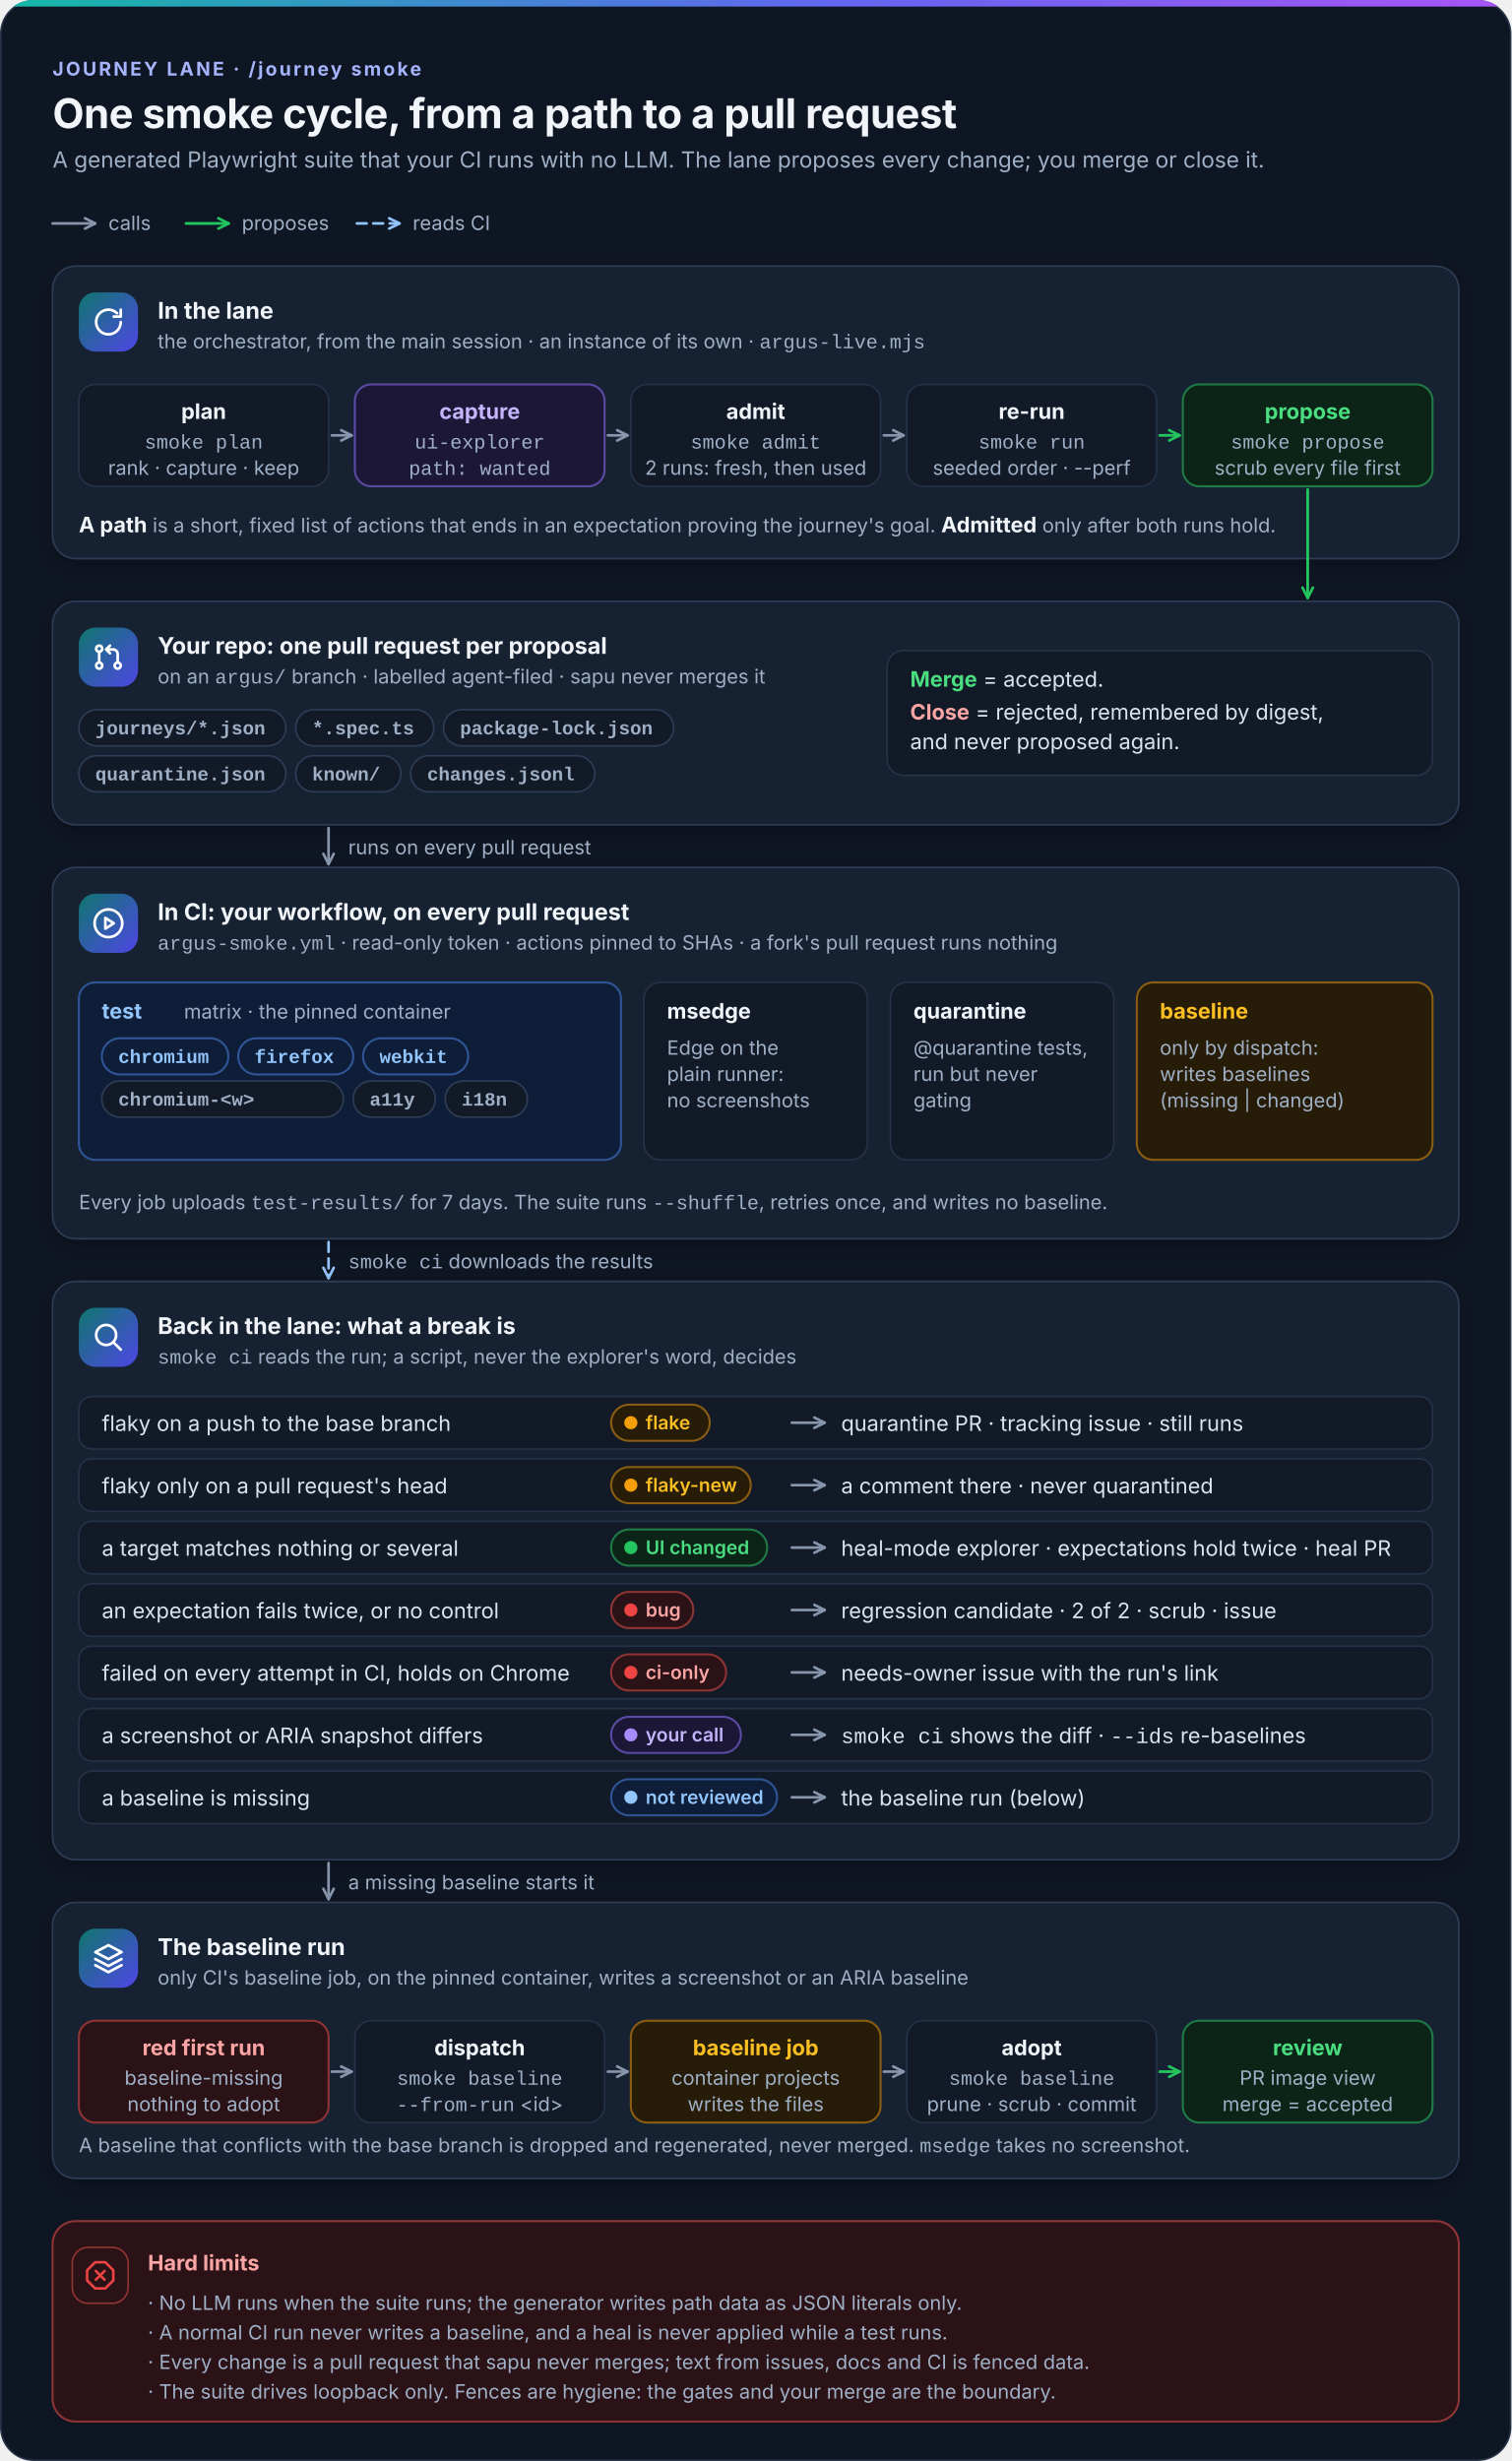
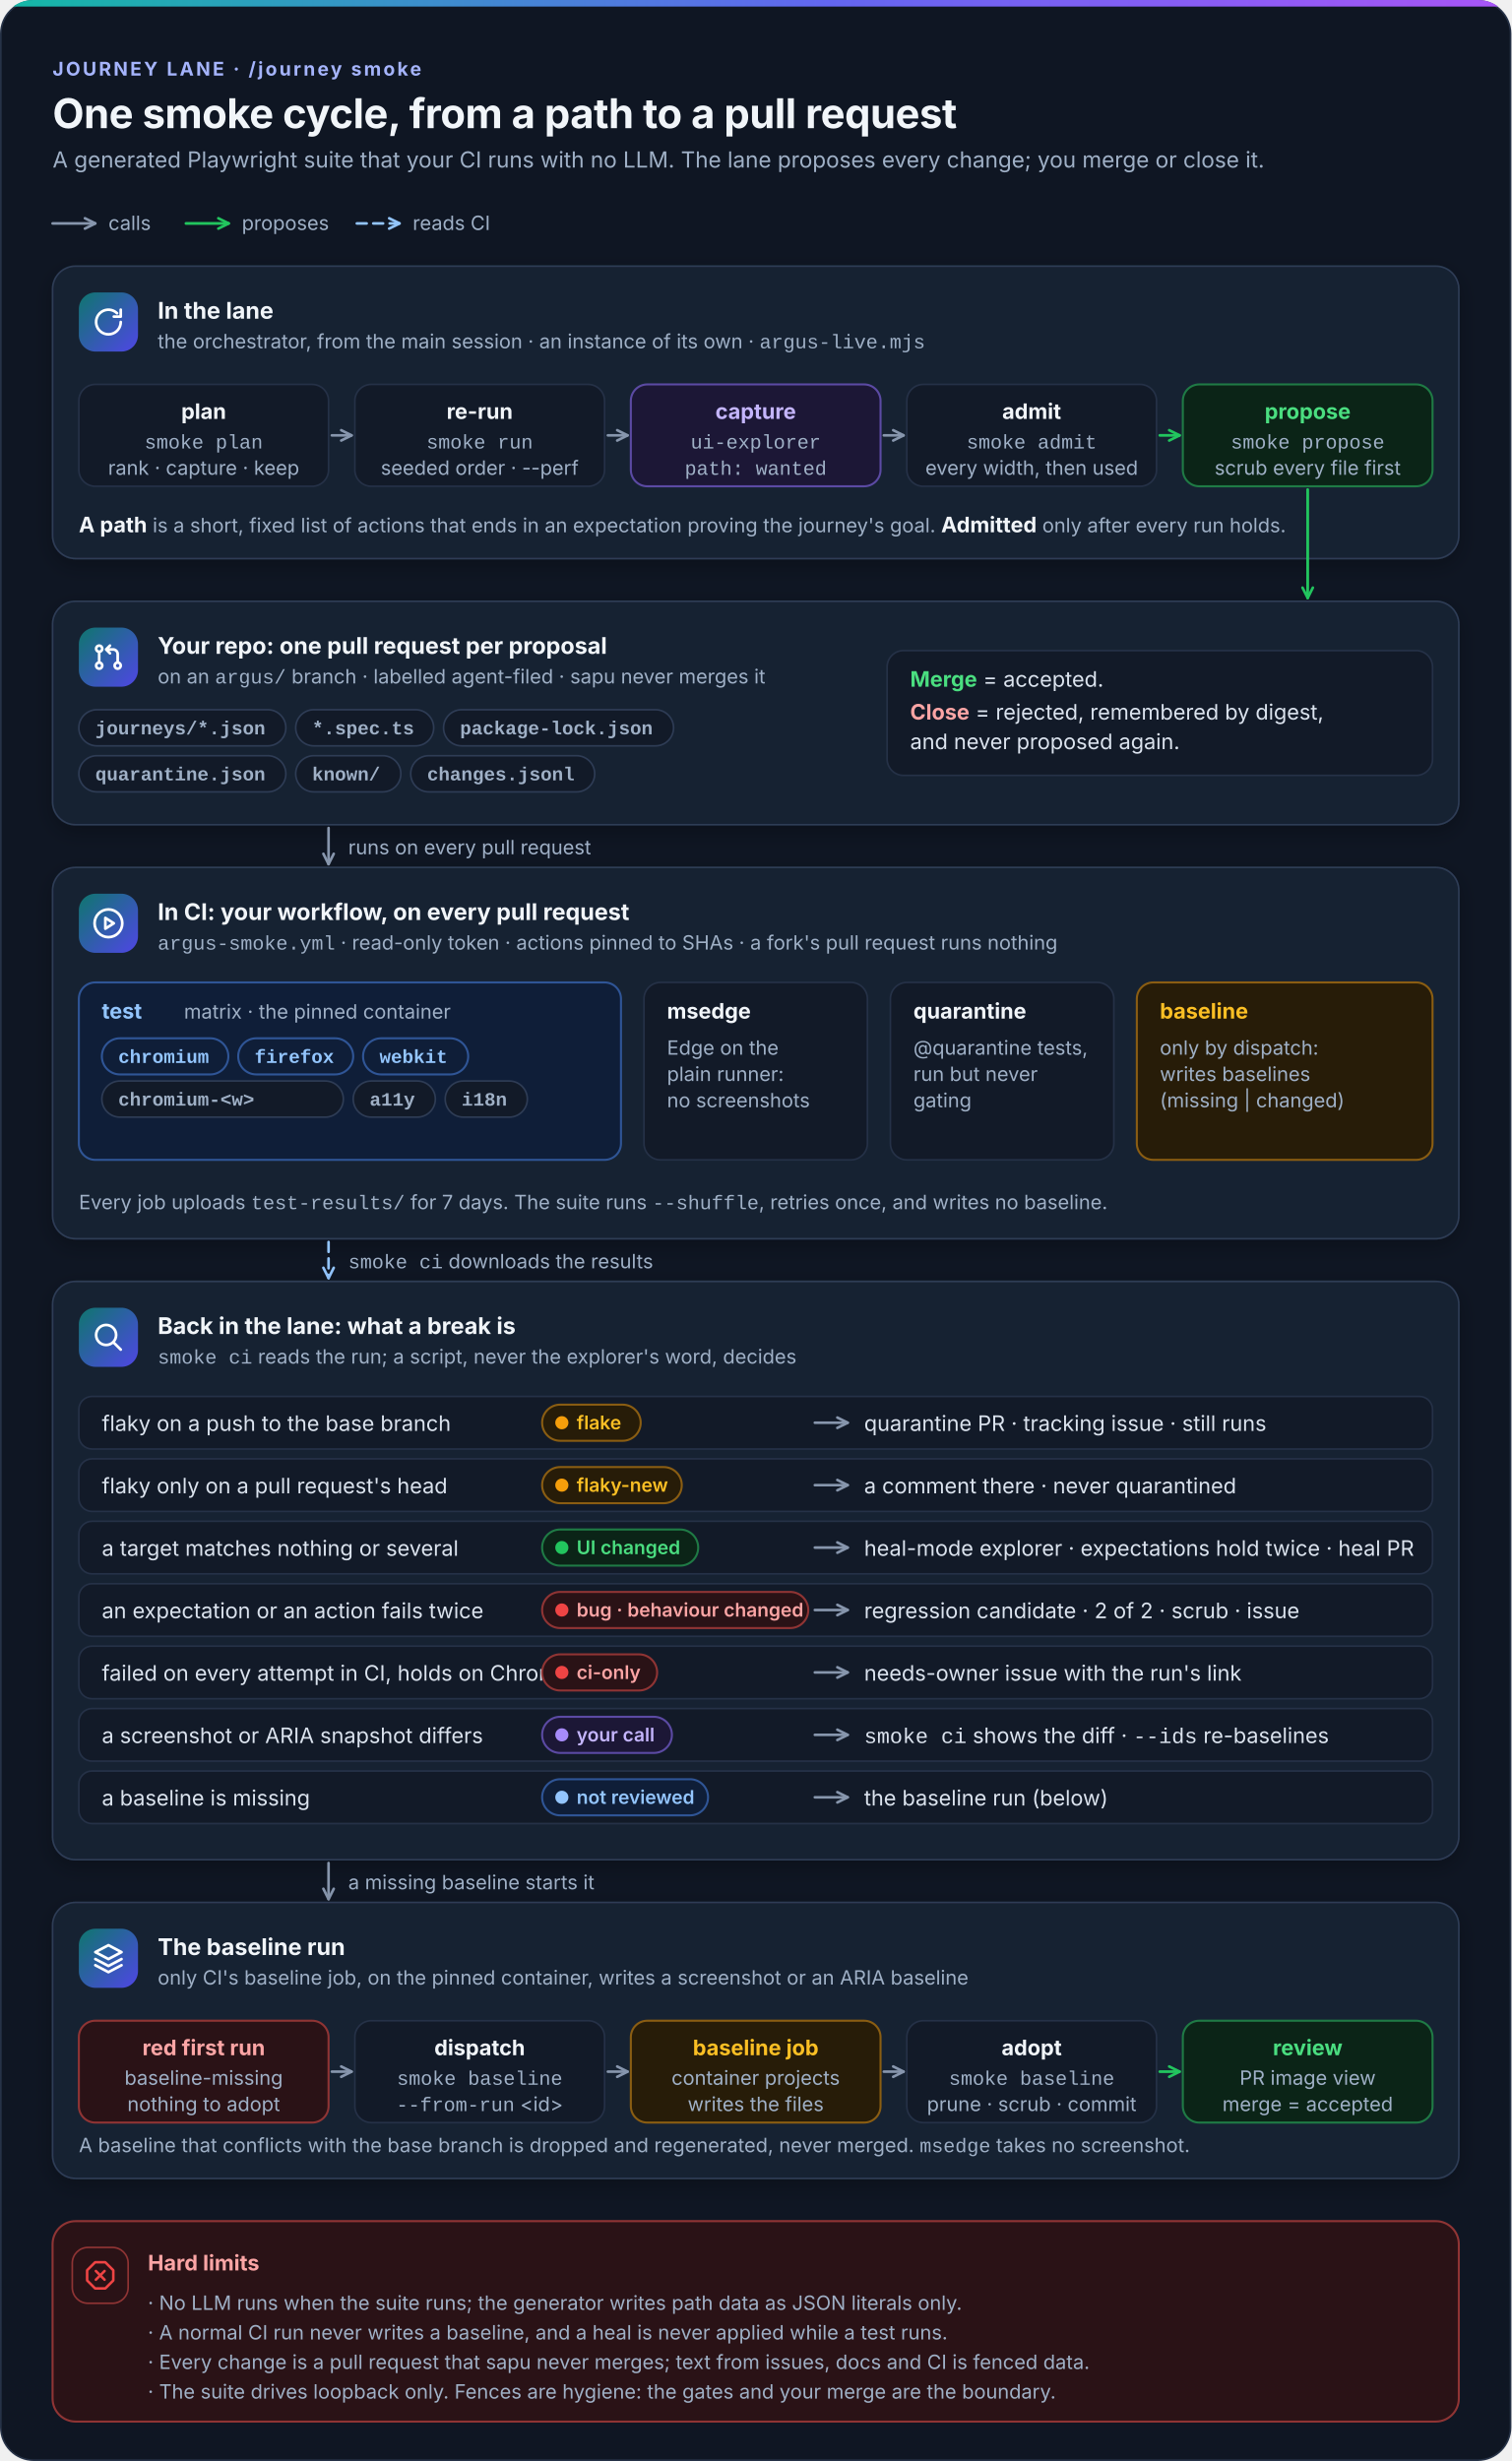
- <svg xmlns="http://www.w3.org/2000/svg" viewBox="0 0 920 1498" width="920" height="1498" role="img" aria-label="The smoke cycle: the journey lane captures a path from an explorer, admits it after two runs, and proposes it as a generated suite in a pull request that the owner reviews and merges; CI runs the suite per browser project on every pull request and uploads its results; the lane reads those results, decides whether a break is a flake, a UI change or a bug, and proposes a quarantine, a heal or a baseline, or files a regression, again as a pull request.">
+ <svg xmlns="http://www.w3.org/2000/svg" viewBox="0 0 920 1498" width="920" height="1498" role="img" aria-label="The smoke cycle: the journey lane captures a path from an explorer, admits it once it held at every width and on a used instance, and proposes it as a generated suite in a pull request that the owner reviews and merges; CI runs the suite per browser project on every pull request and uploads its results; the lane reads those results, decides whether a break is a flake, a UI change or a bug, and proposes a quarantine, a heal or a baseline, or files a regression, again as a pull request.">
  <style>
    text{font-family:-apple-system,BlinkMacSystemFont,'Segoe UI',Inter,Helvetica,Arial,sans-serif;fill:#dbe3ee}
    .mono{font-family:ui-monospace,SFMono-Regular,Menlo,Consolas,'Liberation Mono',monospace}
    .canvas{fill:#0f1623;stroke:#263247;stroke-width:1}
    .eyebrow{font-size:11.5px;font-weight:700;letter-spacing:.12em;fill:#a5b4fc}
    .h1{font-size:25px;font-weight:750;fill:#f1f5f9;letter-spacing:-.01em}
    .sub{font-size:13.5px;fill:#9fb0c6}
    .sec{font-size:15px;font-weight:700;fill:#f1f5f9}
    .sec2{font-size:12.5px;fill:#9fb0c6}
    .ttl{font-size:14px;font-weight:650;fill:#f1f5f9}
    .t{font-size:13px;fill:#dbe3ee}
    .tb{font-size:13px;font-weight:650;fill:#f1f5f9}
    .cap{font-size:12px;fill:#9fb0c6}
    .lbl{font-size:11.5px;font-weight:650;letter-spacing:.06em;fill:#9fb0c6}
    .chipt{font-size:11.5px;font-weight:600}
    .white{fill:#ffffff}
    .ink{fill:#f1f5f9} .muted{fill:#9fb0c6} .accent{fill:#a5b4fc} .tealt{fill:#5eead4}
    .card{fill:#172133;stroke:#2e3c55;stroke-width:1}
    .sunken{fill:#121a28;stroke:#253147;stroke-width:1}
    .chip{fill:#121a28;stroke:#2e3c55;stroke-width:1}
    .ar{stroke:#8796ad;stroke-width:1.6;fill:none;stroke-linecap:round;stroke-linejoin:round}
    .ar-g{stroke:#22c55e;stroke-width:1.7;fill:none;stroke-linecap:round;stroke-linejoin:round}
    .ar-a{stroke:#f59e0b;stroke-width:1.6;fill:none;stroke-dasharray:5 4;stroke-linecap:round;stroke-linejoin:round}
    .ar-b{stroke:#93c5fd;stroke-width:1.6;fill:none;stroke-dasharray:6 4;stroke-linecap:round}
    .ar-v{stroke:#a78bfa;stroke-width:1.6;fill:none;stroke-dasharray:6 4;stroke-linecap:round}
    .guard{stroke:#ef4444;stroke-width:1.4;fill:none;stroke-dasharray:2 4;stroke-linecap:round}
    .m-n{stroke:#8796ad} .m-g{stroke:#22c55e} .m-a{stroke:#f59e0b} .m-b{stroke:#93c5fd} .m-v{stroke:#a78bfa}
    .ico{fill:none;stroke-width:1.75;stroke-linecap:round;stroke-linejoin:round}
    .ico-n{stroke:#9fb0c6} .ico-w{stroke:#ffffff}
    .rule{stroke:#2e3c55;stroke-width:1}
    .c-blue{fill:#93c5fd} .k-blue{fill:#0f1e38;stroke:#2f5596;stroke-width:1.25} .s-blue{stroke:#93c5fd} .f-blue{fill:#93c5fd} .tile-blue{fill:#0f1e38;stroke:#2f5596;stroke-width:1}
    .c-green{fill:#4ade80} .k-green{fill:#0b2417;stroke:#1f7a45;stroke-width:1.25} .s-green{stroke:#22c55e} .f-green{fill:#22c55e} .tile-green{fill:#0b2417;stroke:#1f7a45;stroke-width:1}
    .c-amber{fill:#fbbf24} .k-amber{fill:#271c08;stroke:#8a5d12;stroke-width:1.25} .s-amber{stroke:#f59e0b} .f-amber{fill:#f59e0b} .tile-amber{fill:#271c08;stroke:#8a5d12;stroke-width:1}
    .c-red{fill:#fca5a5} .k-red{fill:#2a1216;stroke:#8f3434;stroke-width:1.25} .s-red{stroke:#ef4444} .f-red{fill:#ef4444} .tile-red{fill:#2a1216;stroke:#8f3434;stroke-width:1}
    .c-violet{fill:#c4b5fd} .k-violet{fill:#1c1736;stroke:#5b4aa3;stroke-width:1.25} .s-violet{stroke:#a78bfa} .f-violet{fill:#a78bfa} .tile-violet{fill:#1c1736;stroke:#5b4aa3;stroke-width:1}
  </style>
  <defs>
    <linearGradient id="brand" x1="0" y1="0" x2="1" y2="1">
      <stop offset="0" stop-color="#0f766e" />
      <stop offset="1" stop-color="#4f46e5" />
    </linearGradient>
    <linearGradient id="brandbar" x1="0" y1="0" x2="1" y2="0">
      <stop offset="0" stop-color="#14b8a6" />
      <stop offset=".55" stop-color="#6366f1" />
      <stop offset="1" stop-color="#a855f7" />
    </linearGradient>
    <filter id="sh" x="-10%" y="-10%" width="120%" height="140%">
      <feDropShadow dx="0" dy="1" stdDeviation="1" flood-color="#000000" flood-opacity="0.35" />
      <feDropShadow dx="0" dy="4" stdDeviation="6" flood-color="#000000" flood-opacity="0.25" />
    </filter>
    <marker id="mn" viewBox="0 0 10 10" refX="8.5" refY="5" markerWidth="9" markerHeight="9" markerUnits="userSpaceOnUse" orient="auto-start-reverse">
      <path d="M1.5,1.5 L8.5,5 L1.5,8.5" fill="none" stroke-width="1.8" stroke-linecap="round" stroke-linejoin="round" class="m-n" />
    </marker>
    <marker id="mg" viewBox="0 0 10 10" refX="8.5" refY="5" markerWidth="9" markerHeight="9" markerUnits="userSpaceOnUse" orient="auto-start-reverse">
      <path d="M1.5,1.5 L8.5,5 L1.5,8.5" fill="none" stroke-width="1.8" stroke-linecap="round" stroke-linejoin="round" class="m-g" />
    </marker>
    <marker id="ma" viewBox="0 0 10 10" refX="8.5" refY="5" markerWidth="9" markerHeight="9" markerUnits="userSpaceOnUse" orient="auto-start-reverse">
      <path d="M1.5,1.5 L8.5,5 L1.5,8.5" fill="none" stroke-width="1.8" stroke-linecap="round" stroke-linejoin="round" class="m-a" />
    </marker>
    <marker id="mb" viewBox="0 0 10 10" refX="8.5" refY="5" markerWidth="9" markerHeight="9" markerUnits="userSpaceOnUse" orient="auto-start-reverse">
      <path d="M1.5,1.5 L8.5,5 L1.5,8.5" fill="none" stroke-width="1.8" stroke-linecap="round" stroke-linejoin="round" class="m-b" />
    </marker>
    <marker id="mv" viewBox="0 0 10 10" refX="8.5" refY="5" markerWidth="9" markerHeight="9" markerUnits="userSpaceOnUse" orient="auto-start-reverse">
      <path d="M1.5,1.5 L8.5,5 L1.5,8.5" fill="none" stroke-width="1.8" stroke-linecap="round" stroke-linejoin="round" class="m-v" />
    </marker>
  </defs>
  <rect x="0.5" y="0.5" width="919" height="1497" rx="20" class="canvas" />
  <clipPath id="cv">
    <rect x="0" y="0" width="920" height="1498" rx="20" />
  </clipPath>
  <rect x="0" y="0" width="920" height="4" fill="url(#brandbar)" clip-path="url(#cv)" />
  <text x="32" y="46" class="eyebrow">JOURNEY LANE · /journey smoke</text>
  <text x="32" y="78" class="h1">One smoke cycle, from a path to a pull request</text>
  <text x="32" y="102" class="sub">A generated Playwright suite that your CI runs with no LLM. The lane proposes every change; you merge or close it.</text>
  <path d="M32,136 L58,136" class="ar" marker-end="url(#mn)" />
  <text x="66" y="140" class="cap">calls</text>
  <path d="M113.2,136 L139.2,136" class="ar-g" marker-end="url(#mg)" />
  <text x="147.2" y="140" class="cap">proposes</text>
  <path d="M217.2,136 L243.2,136" class="ar-b" marker-end="url(#mb)" />
  <text x="251.2" y="140" class="cap">reads CI</text>
  <rect x="32" y="162" width="856" height="178" rx="14" class="card" filter="url(#sh)" />
  <rect x="48" y="178" width="36" height="36" rx="10.125" fill="url(#brand)" />
  <g transform="translate(54.75,184.75) scale(0.9375)">
    <path d="M20 12a8 8 0 1 1-2.4-5.7 M20 4v4.5h-4.5" class="ico ico-w" />
  </g>
  <text x="96" y="194" class="ttl">In the lane</text>
  <text x="96" y="212" class="cap">the orchestrator, from the main session · an instance of its own · <tspan class="mono">argus-live.mjs</tspan>
  </text>
  <rect x="48" y="234" width="152" height="62" rx="10" class="sunken" />
  <text x="124" y="255" class="tb" text-anchor="middle">plan</text>
  <text x="124" y="273" class="cap" text-anchor="middle">
    <tspan class="mono">smoke plan</tspan>
  </text>
  <text x="124" y="289" class="cap" text-anchor="middle">rank · capture · keep</text>
  <path d="M202,265 L214,265" class="ar" marker-end="url(#mn)" />
-   <rect x="216" y="234" width="152" height="62" rx="10" class="k-violet" />
-   <text x="292" y="255" class="tb c-violet" text-anchor="middle">capture</text>
+   <rect x="216" y="234" width="152" height="62" rx="10" class="sunken" />
+   <text x="292" y="255" class="tb" text-anchor="middle">re-run</text>
  <text x="292" y="273" class="cap" text-anchor="middle">
+     <tspan class="mono">smoke run</tspan>
+   </text>
+   <text x="292" y="289" class="cap" text-anchor="middle">seeded order · --perf</text>
+   <path d="M370,265 L382,265" class="ar" marker-end="url(#mn)" />
+   <rect x="384" y="234" width="152" height="62" rx="10" class="k-violet" />
+   <text x="460" y="255" class="tb c-violet" text-anchor="middle">capture</text>
+   <text x="460" y="273" class="cap" text-anchor="middle">
    <tspan class="mono">ui-explorer</tspan>
  </text>
-   <text x="292" y="289" class="cap" text-anchor="middle">
+   <text x="460" y="289" class="cap" text-anchor="middle">
    <tspan class="mono">path: wanted</tspan>
  </text>
-   <path d="M370,265 L382,265" class="ar" marker-end="url(#mn)" />
-   <rect x="384" y="234" width="152" height="62" rx="10" class="sunken" />
-   <text x="460" y="255" class="tb" text-anchor="middle">admit</text>
-   <text x="460" y="273" class="cap" text-anchor="middle">
-     <tspan class="mono">smoke admit</tspan>
-   </text>
-   <text x="460" y="289" class="cap" text-anchor="middle">2 runs: fresh, then used</text>
  <path d="M538,265 L550,265" class="ar" marker-end="url(#mn)" />
  <rect x="552" y="234" width="152" height="62" rx="10" class="sunken" />
-   <text x="628" y="255" class="tb" text-anchor="middle">re-run</text>
+   <text x="628" y="255" class="tb" text-anchor="middle">admit</text>
  <text x="628" y="273" class="cap" text-anchor="middle">
-     <tspan class="mono">smoke run</tspan>
-   </text>
-   <text x="628" y="289" class="cap" text-anchor="middle">seeded order · --perf</text>
+     <tspan class="mono">smoke admit</tspan>
+   </text>
+   <text x="628" y="289" class="cap" text-anchor="middle">every width, then used</text>
  <path d="M706,265 L718,265" class="ar-g" marker-end="url(#mg)" />
  <rect x="720" y="234" width="152" height="62" rx="10" class="k-green" />
  <text x="796" y="255" class="tb c-green" text-anchor="middle">propose</text>
  <text x="796" y="273" class="cap" text-anchor="middle">
    <tspan class="mono">smoke propose</tspan>
  </text>
  <text x="796" y="289" class="cap" text-anchor="middle">scrub every file first</text>
  <text x="48" y="324" class="cap">
-     <tspan class="tb">A path</tspan> is a short, fixed list of actions that ends in an expectation proving the journey's goal. <tspan class="tb">Admitted</tspan> only after both runs hold.</text>
+     <tspan class="tb">A path</tspan> is a short, fixed list of actions that ends in an expectation proving the journey's goal. <tspan class="tb">Admitted</tspan> only after every run holds.</text>
  <rect x="32" y="366" width="856" height="136" rx="14" class="card" filter="url(#sh)" />
  <rect x="48" y="382" width="36" height="36" rx="10.125" fill="url(#brand)" />
  <g transform="translate(54.75,388.75) scale(0.9375)">
    <path d="M6 4.5a2 2 0 1 0 0.01 0 M6 15.5a2 2 0 1 0 0.01 0 M18 15.5a2 2 0 1 0 0.01 0 M6 8.5v7 M18 15.5V10a3 3 0 0 0-3-3h-4 M13 4.5L10.5 7 13 9.5" class="ico ico-w" />
  </g>
  <text x="96" y="398" class="ttl">Your repo: one pull request per proposal</text>
  <text x="96" y="416" class="cap">on an <tspan class="mono">argus/</tspan> branch · labelled agent-filed · sapu never merges it</text>
  <rect x="48" y="432" width="126" height="22" rx="11" class="chip" />
  <text x="58" y="447" class="chipt muted mono">journeys/*.json</text>
  <rect x="180" y="432" width="84" height="22" rx="11" class="chip" />
  <text x="190" y="447" class="chipt muted mono">*.spec.ts</text>
  <rect x="270" y="432" width="140" height="22" rx="11" class="chip" />
  <text x="280" y="447" class="chipt muted mono">package-lock.json</text>
  <rect x="48" y="460" width="126" height="22" rx="11" class="chip" />
  <text x="58" y="475" class="chipt muted mono">quarantine.json</text>
  <rect x="180" y="460" width="64" height="22" rx="11" class="chip" />
  <text x="190" y="475" class="chipt muted mono">known/</text>
  <rect x="250" y="460" width="112" height="22" rx="11" class="chip" />
  <text x="260" y="475" class="chipt muted mono">changes.jsonl</text>
  <rect x="540" y="396" width="332" height="76" rx="10" class="sunken" />
  <text x="554" y="418" class="t">
    <tspan class="tb c-green">Merge</tspan> = accepted.</text>
  <text x="554" y="438" class="t">
    <tspan class="tb c-red">Close</tspan> = rejected, remembered by digest,</text>
  <text x="554" y="456" class="t">and never proposed again.</text>
  <path d="M796,298 L796,364" class="ar-g" marker-end="url(#mg)" />
  <rect x="32" y="528" width="856" height="226" rx="14" class="card" filter="url(#sh)" />
  <rect x="48" y="544" width="36" height="36" rx="10.125" fill="url(#brand)" />
  <g transform="translate(54.75,550.75) scale(0.9375)">
    <path d="M12 3a9 9 0 1 0 0.01 0 M10 8.5l5.5 3.5-5.5 3.5z" class="ico ico-w" />
  </g>
  <text x="96" y="560" class="ttl">In CI: your workflow, on every pull request</text>
  <text x="96" y="578" class="cap">
    <tspan class="mono">argus-smoke.yml</tspan> · read-only token · actions pinned to SHAs · a fork's pull request runs nothing</text>
  <rect x="48" y="598" width="330" height="108" rx="10" class="k-blue" />
  <text x="62" y="620" class="tb c-blue">test</text>
  <rect x="392" y="598" width="136" height="108" rx="10" class="sunken" />
  <text x="406" y="620" class="tb">msedge</text>
  <rect x="542" y="598" width="136" height="108" rx="10" class="sunken" />
  <text x="556" y="620" class="tb">quarantine</text>
  <rect x="692" y="598" width="180" height="108" rx="10" class="k-amber" />
  <text x="706" y="620" class="tb c-amber">baseline</text>
  <text x="112" y="620" class="cap">matrix · the pinned container</text>
  <rect x="62" y="632" width="77" height="22" rx="11" class="k-blue" />
  <text x="72" y="647" class="chipt c-blue mono">chromium</text>
  <rect x="145" y="632" width="70" height="22" rx="11" class="k-blue" />
  <text x="155" y="647" class="chipt c-blue mono">firefox</text>
  <rect x="221" y="632" width="64" height="22" rx="11" class="k-blue" />
  <text x="231" y="647" class="chipt c-blue mono">webkit</text>
  <rect x="62" y="658" width="147" height="22" rx="11" class="chip" />
  <text x="72" y="673" class="chipt muted mono">chromium-&lt;w&gt;</text>
  <rect x="215" y="658" width="50" height="22" rx="11" class="chip" />
  <text x="225" y="673" class="chipt muted mono">a11y</text>
  <rect x="271" y="658" width="50" height="22" rx="11" class="chip" />
  <text x="281" y="673" class="chipt muted mono">i18n</text>
  <text x="406" y="642" class="cap">Edge on the</text>
  <text x="406" y="658" class="cap">plain runner:</text>
  <text x="406" y="674" class="cap">no screenshots</text>
  <text x="556" y="642" class="cap">@quarantine tests,</text>
  <text x="556" y="658" class="cap">run but never</text>
  <text x="556" y="674" class="cap">gating</text>
  <text x="706" y="642" class="cap">only by dispatch:</text>
  <text x="706" y="658" class="cap">writes baselines</text>
  <text x="706" y="674" class="cap">(missing | changed)</text>
  <text x="48" y="736" class="cap">Every job uploads <tspan class="mono">test-results/</tspan> for 7 days. The suite runs <tspan class="mono">--shuffle</tspan>, retries once, and writes no baseline.</text>
  <path d="M200,504 L200,526" class="ar" marker-end="url(#mn)" />
  <text x="212" y="520" class="cap">runs on every pull request</text>
  <path d="M200,756 L200,778" class="ar-b" marker-end="url(#mb)" />
  <text x="212" y="772" class="cap">
    <tspan class="mono">smoke ci</tspan> downloads the results</text>
  <rect x="32" y="780" width="856" height="352" rx="14" class="card" filter="url(#sh)" />
  <rect x="48" y="796" width="36" height="36" rx="10.125" fill="url(#brand)" />
  <g transform="translate(54.75,802.75) scale(0.9375)">
    <path d="M10.5 4a6.5 6.5 0 1 0 0.01 0 M15.5 15.5L20 20" class="ico ico-w" />
  </g>
  <text x="96" y="812" class="ttl">Back in the lane: what a break is</text>
  <text x="96" y="830" class="cap">
    <tspan class="mono">smoke ci</tspan> reads the run; a script, never the explorer's word, decides</text>
  <rect x="48" y="850" width="824" height="32" rx="8" class="sunken" />
  <text x="62" y="871" class="t">flaky on a push to the base branch</text>
-   <rect x="372" y="855" width="60" height="22" rx="11" class="k-amber" />
-   <circle cx="384" cy="866" r="4" class="f-amber" />
-   <text x="393" y="870" class="chipt c-amber">flake</text>
-   <path d="M482,866 L502,866" class="ar" marker-end="url(#mn)" />
-   <text x="512" y="871" class="t">quarantine PR · tracking issue · still runs</text>
+   <rect x="330" y="855" width="60" height="22" rx="11" class="k-amber" />
+   <circle cx="342" cy="866" r="4" class="f-amber" />
+   <text x="351" y="870" class="chipt c-amber">flake</text>
+   <path d="M496,866 L516,866" class="ar" marker-end="url(#mn)" />
+   <text x="526" y="871" class="t">quarantine PR · tracking issue · still runs</text>
  <rect x="48" y="888" width="824" height="32" rx="8" class="sunken" />
  <text x="62" y="909" class="t">flaky only on a pull request's head</text>
-   <rect x="372" y="893" width="85" height="22" rx="11" class="k-amber" />
-   <circle cx="384" cy="904" r="4" class="f-amber" />
-   <text x="393" y="908" class="chipt c-amber">flaky-new</text>
-   <path d="M482,904 L502,904" class="ar" marker-end="url(#mn)" />
-   <text x="512" y="909" class="t">a comment there · never quarantined</text>
+   <rect x="330" y="893" width="85" height="22" rx="11" class="k-amber" />
+   <circle cx="342" cy="904" r="4" class="f-amber" />
+   <text x="351" y="908" class="chipt c-amber">flaky-new</text>
+   <path d="M496,904 L516,904" class="ar" marker-end="url(#mn)" />
+   <text x="526" y="909" class="t">a comment there · never quarantined</text>
  <rect x="48" y="926" width="824" height="32" rx="8" class="sunken" />
  <text x="62" y="947" class="t">a target matches nothing or several</text>
-   <rect x="372" y="931" width="95" height="22" rx="11" class="k-green" />
-   <circle cx="384" cy="942" r="4" class="f-green" />
-   <text x="393" y="946" class="chipt c-green">UI changed</text>
-   <path d="M482,942 L502,942" class="ar" marker-end="url(#mn)" />
-   <text x="512" y="947" class="t">heal-mode explorer · expectations hold twice · heal PR</text>
+   <rect x="330" y="931" width="95" height="22" rx="11" class="k-green" />
+   <circle cx="342" cy="942" r="4" class="f-green" />
+   <text x="351" y="946" class="chipt c-green">UI changed</text>
+   <path d="M496,942 L516,942" class="ar" marker-end="url(#mn)" />
+   <text x="526" y="947" class="t">heal-mode explorer · expectations hold twice · heal PR</text>
  <rect x="48" y="964" width="824" height="32" rx="8" class="sunken" />
-   <text x="62" y="985" class="t">an expectation fails twice, or no control</text>
-   <rect x="372" y="969" width="50" height="22" rx="11" class="k-red" />
-   <circle cx="384" cy="980" r="4" class="f-red" />
-   <text x="393" y="984" class="chipt c-red">bug</text>
-   <path d="M482,980 L502,980" class="ar" marker-end="url(#mn)" />
-   <text x="512" y="985" class="t">regression candidate · 2 of 2 · scrub · issue</text>
+   <text x="62" y="985" class="t">an expectation or an action fails twice</text>
+   <rect x="330" y="969" width="162" height="22" rx="11" class="k-red" />
+   <circle cx="342" cy="980" r="4" class="f-red" />
+   <text x="351" y="984" class="chipt c-red">bug · behaviour changed</text>
+   <path d="M496,980 L516,980" class="ar" marker-end="url(#mn)" />
+   <text x="526" y="985" class="t">regression candidate · 2 of 2 · scrub · issue</text>
  <rect x="48" y="1002" width="824" height="32" rx="8" class="sunken" />
  <text x="62" y="1023" class="t">failed on every attempt in CI, holds on Chrome</text>
-   <rect x="372" y="1007" width="70" height="22" rx="11" class="k-red" />
-   <circle cx="384" cy="1018" r="4" class="f-red" />
-   <text x="393" y="1022" class="chipt c-red">ci-only</text>
-   <path d="M482,1018 L502,1018" class="ar" marker-end="url(#mn)" />
-   <text x="512" y="1023" class="t">needs-owner issue with the run's link</text>
+   <rect x="330" y="1007" width="70" height="22" rx="11" class="k-red" />
+   <circle cx="342" cy="1018" r="4" class="f-red" />
+   <text x="351" y="1022" class="chipt c-red">ci-only</text>
+   <path d="M496,1018 L516,1018" class="ar" marker-end="url(#mn)" />
+   <text x="526" y="1023" class="t">needs-owner issue with the run's link</text>
  <rect x="48" y="1040" width="824" height="32" rx="8" class="sunken" />
  <text x="62" y="1061" class="t">a screenshot or ARIA snapshot differs</text>
-   <rect x="372" y="1045" width="79" height="22" rx="11" class="k-violet" />
-   <circle cx="384" cy="1056" r="4" class="f-violet" />
-   <text x="393" y="1060" class="chipt c-violet">your call</text>
-   <path d="M482,1056 L502,1056" class="ar" marker-end="url(#mn)" />
-   <text x="512" y="1061" class="t">
+   <rect x="330" y="1045" width="79" height="22" rx="11" class="k-violet" />
+   <circle cx="342" cy="1056" r="4" class="f-violet" />
+   <text x="351" y="1060" class="chipt c-violet">your call</text>
+   <path d="M496,1056 L516,1056" class="ar" marker-end="url(#mn)" />
+   <text x="526" y="1061" class="t">
    <tspan class="mono">smoke ci</tspan> shows the diff · <tspan class="mono">--ids</tspan> re-baselines</text>
  <rect x="48" y="1078" width="824" height="32" rx="8" class="sunken" />
  <text x="62" y="1099" class="t">a baseline is missing</text>
-   <rect x="372" y="1083" width="101" height="22" rx="11" class="k-blue" />
-   <circle cx="384" cy="1094" r="4" class="f-blue" />
-   <text x="393" y="1098" class="chipt c-blue">not reviewed</text>
-   <path d="M482,1094 L502,1094" class="ar" marker-end="url(#mn)" />
-   <text x="512" y="1099" class="t">the baseline run (below)</text>
+   <rect x="330" y="1083" width="101" height="22" rx="11" class="k-blue" />
+   <circle cx="342" cy="1094" r="4" class="f-blue" />
+   <text x="351" y="1098" class="chipt c-blue">not reviewed</text>
+   <path d="M496,1094 L516,1094" class="ar" marker-end="url(#mn)" />
+   <text x="526" y="1099" class="t">the baseline run (below)</text>
  <path d="M200,1134 L200,1156" class="ar" marker-end="url(#mn)" />
  <text x="212" y="1150" class="cap">a missing baseline starts it</text>
  <rect x="32" y="1158" width="856" height="168" rx="14" class="card" filter="url(#sh)" />
  <rect x="48" y="1174" width="36" height="36" rx="10.125" fill="url(#brand)" />
  <g transform="translate(54.75,1180.75) scale(0.9375)">
    <path d="M12 3.5l8.5 4.5-8.5 4.5L3.5 8z M3.5 12.5l8.5 4.5 8.5-4.5 M3.5 16.5l8.5 4.5 8.5-4.5" class="ico ico-w" />
  </g>
  <text x="96" y="1190" class="ttl">The baseline run</text>
  <text x="96" y="1208" class="cap">only CI's baseline job, on the pinned container, writes a screenshot or an ARIA baseline</text>
  <rect x="48" y="1230" width="152" height="62" rx="10" class="k-red" />
  <text x="124" y="1251" class="tb c-red" text-anchor="middle">red first run</text>
  <text x="124" y="1269" class="cap" text-anchor="middle">baseline-missing</text>
  <text x="124" y="1285" class="cap" text-anchor="middle">nothing to adopt</text>
  <path d="M202,1261 L214,1261" class="ar" marker-end="url(#mn)" />
  <rect x="216" y="1230" width="152" height="62" rx="10" class="sunken" />
  <text x="292" y="1251" class="tb" text-anchor="middle">dispatch</text>
  <text x="292" y="1269" class="cap" text-anchor="middle">
    <tspan class="mono">smoke baseline</tspan>
  </text>
  <text x="292" y="1285" class="cap" text-anchor="middle">
    <tspan class="mono">--from-run</tspan> &lt;id&gt;</text>
  <path d="M370,1261 L382,1261" class="ar" marker-end="url(#mn)" />
  <rect x="384" y="1230" width="152" height="62" rx="10" class="k-amber" />
  <text x="460" y="1251" class="tb c-amber" text-anchor="middle">baseline job</text>
  <text x="460" y="1269" class="cap" text-anchor="middle">container projects</text>
  <text x="460" y="1285" class="cap" text-anchor="middle">writes the files</text>
  <path d="M538,1261 L550,1261" class="ar" marker-end="url(#mn)" />
  <rect x="552" y="1230" width="152" height="62" rx="10" class="sunken" />
  <text x="628" y="1251" class="tb" text-anchor="middle">adopt</text>
  <text x="628" y="1269" class="cap" text-anchor="middle">
    <tspan class="mono">smoke baseline</tspan>
  </text>
  <text x="628" y="1285" class="cap" text-anchor="middle">prune · scrub · commit</text>
  <path d="M706,1261 L718,1261" class="ar-g" marker-end="url(#mg)" />
  <rect x="720" y="1230" width="152" height="62" rx="10" class="k-green" />
  <text x="796" y="1251" class="tb c-green" text-anchor="middle">review</text>
  <text x="796" y="1269" class="cap" text-anchor="middle">PR image view</text>
  <text x="796" y="1285" class="cap" text-anchor="middle">merge = accepted</text>
  <text x="48" y="1310" class="cap">A baseline that conflicts with the base branch is dropped and regenerated, never merged. <tspan class="mono">msedge</tspan> takes no screenshot.</text>
  <rect x="32" y="1352" width="856" height="122" rx="14" class="k-red" />
  <rect x="44" y="1368" width="34" height="34" rx="9.562" class="tile-red" />
  <g transform="translate(50.375,1374.375) scale(0.8854167)">
    <path d="M8.5 3h7L21 8.5v7L15.5 21h-7L3 15.5v-7z M9 9l6 6 M15 9l-6 6" class="ico s-red" />
  </g>
  <text x="90" y="1382" class="t">
    <tspan class="tb c-red">Hard limits</tspan>
  </text>
  <text x="90" y="1406" class="cap">· No LLM runs when the suite runs; the generator writes path data as JSON literals only.</text>
  <text x="90" y="1424" class="cap">· A normal CI run never writes a baseline, and a heal is never applied while a test runs.</text>
  <text x="90" y="1442" class="cap">· Every change is a pull request that sapu never merges; text from issues, docs and CI is fenced data.</text>
  <text x="90" y="1460" class="cap">· The suite drives loopback only. Fences are hygiene: the gates and your merge are the boundary.</text>
</svg>
